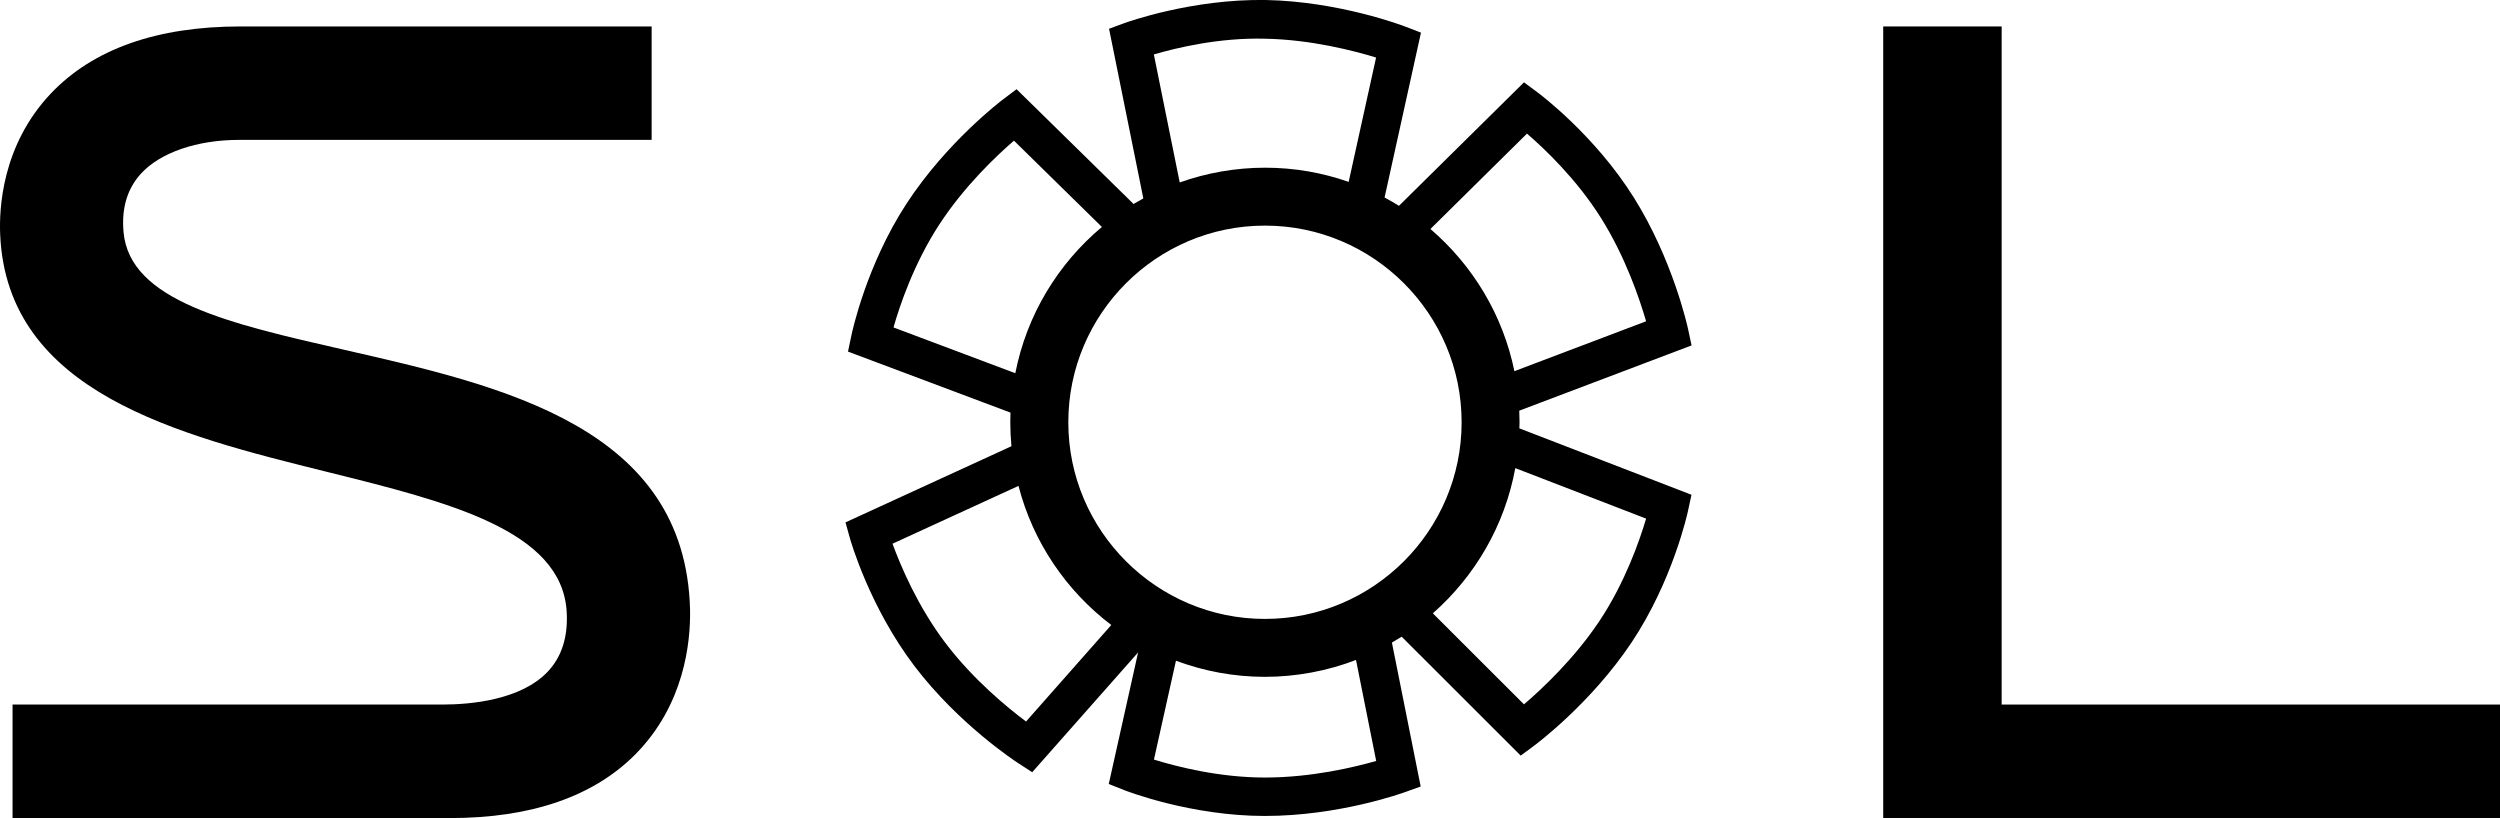
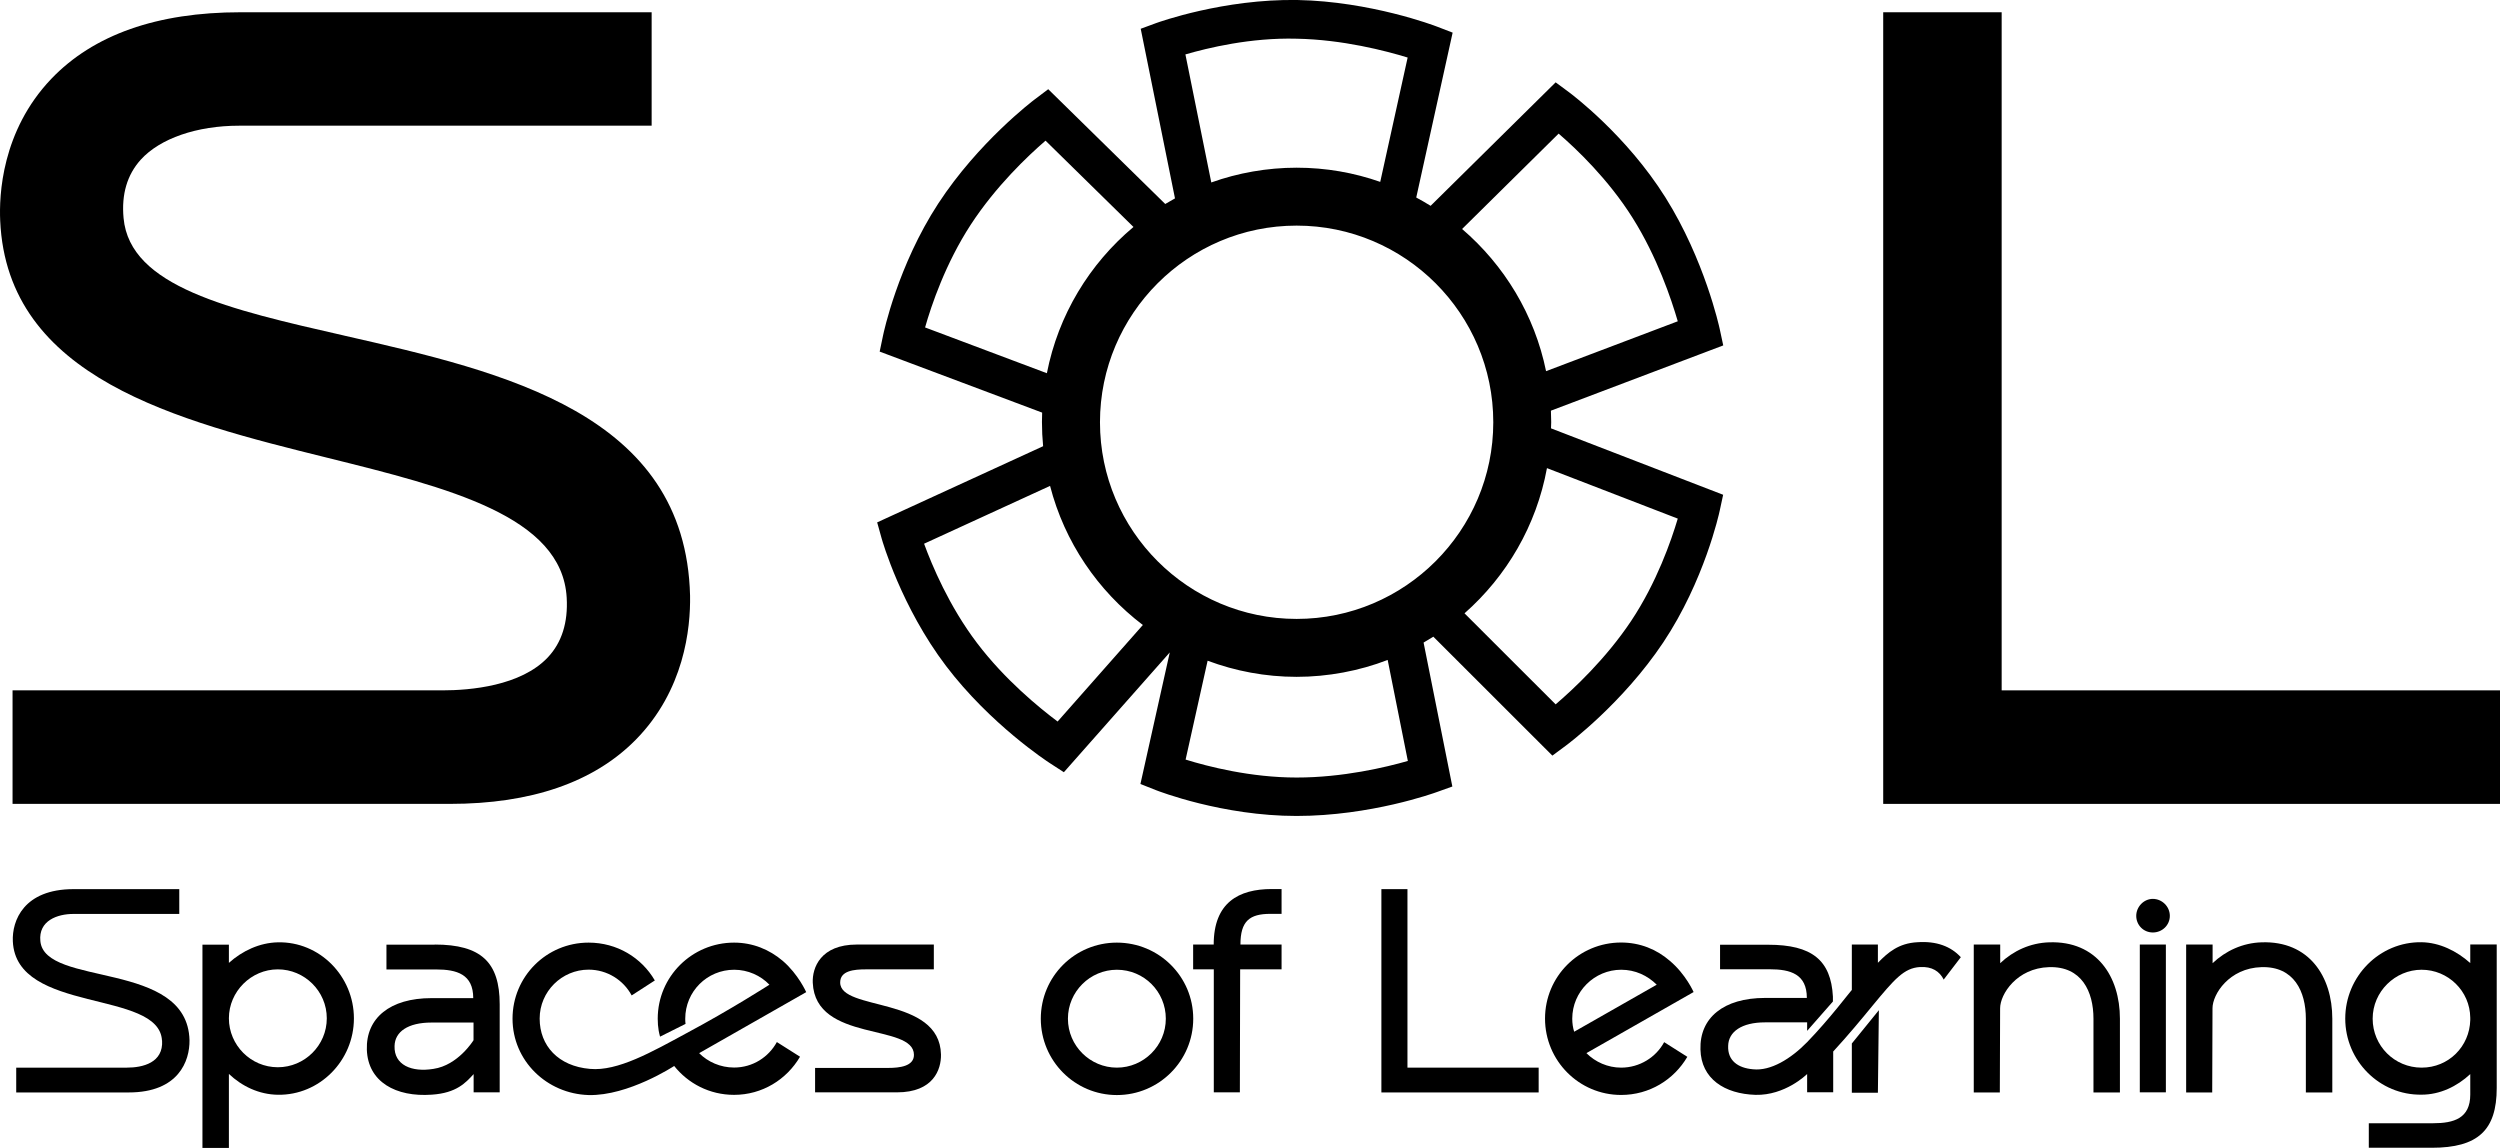
- <svg xmlns="http://www.w3.org/2000/svg" id="Layer_2" viewBox="0 0 258.96 84.73">
+ <svg xmlns="http://www.w3.org/2000/svg" id="Layer_2" viewBox="0 0 258.96 118.9">
  <defs>
    <style>.cls-1{fill:none;}</style>
  </defs>
  <g id="Layer_1-2">
-     <path class="cls-1" d="M140.69,18.83l2.84-12.88c-2.29-.71-6.73-1.86-11.49-1.95-4.78-.13-9.24.97-11.54,1.63l2.68,13.26c2.77-.99,5.74-1.53,8.84-1.53s5.94.52,8.66,1.47Z" />
-     <path class="cls-1" d="M122.82,68.44l-2.28,10.24c2.29.71,6.72,1.86,11.5,1.86s9.23-1.06,11.53-1.72l-2.09-10.46c-2.93,1.13-6.11,1.75-9.43,1.75s-6.35-.59-9.22-1.67Z" />
-     <path class="cls-1" d="M106.5,50.32l-13.05,5.99c.82,2.25,2.58,6.48,5.48,10.28,2.88,3.79,6.42,6.7,8.34,8.13l8.83-10c-4.66-3.54-8.1-8.59-9.61-14.41Z" />
-     <path class="cls-1" d="M115.13,23.52l-9.11-8.94c-1.81,1.57-5.14,4.72-7.75,8.71-2.61,4-4.08,8.35-4.73,10.65l12.61,4.74c1.18-6.04,4.43-11.34,8.97-15.15Z" />
-     <path class="cls-1" d="M159.18,13.85l-10,9.88c4.37,3.75,7.5,8.89,8.7,14.74l13.65-5.17c-.67-2.3-2.13-6.65-4.66-10.68-2.54-4.05-5.87-7.2-7.68-8.76Z" />
-     <path class="cls-1" d="M149.43,63.54l9.44,9.43c1.83-1.55,5.19-4.67,7.82-8.64,2.65-3.98,4.15-8.31,4.83-10.6l-13.55-5.23c-1.09,5.95-4.18,11.2-8.54,15.04Z" />
-     <path d="M35.65,36.23c-11.91-2.71-22.2-5.06-22.85-12.17-.23-2.46.37-4.49,1.78-6.05,2-2.2,5.81-3.52,10.19-3.52h42.73V2.74H24.9c-8.63,0-15.23,2.33-19.6,6.91C.16,15.05-.1,21.71.02,24.33c.73,16.33,18.37,20.71,33.94,24.57,12.47,3.1,24.26,6.02,24.74,14.48h0c.15,2.57-.51,4.65-1.95,6.18-2.8,2.97-8.04,3.42-10.92,3.42H1.3v11.76h45.3c8.43,0,14.91-2.24,19.25-6.64,5.03-5.11,5.69-11.54,5.63-14.93-.46-18.88-19.25-23.16-35.84-26.94Z" />
-     <polygon points="207.34 72.98 207.34 2.74 195.07 2.74 195.07 84.73 258.96 84.73 258.96 72.98 207.34 72.98" />
-     <path d="M174.86,34.1c-.06-.29-1.58-7.19-5.61-13.62-4.07-6.5-9.77-10.75-10.01-10.93l-1.38-1.02-12.95,12.79c-.49-.3-.98-.59-1.49-.86l3.77-17.08-1.61-.62c-.28-.11-6.88-2.61-14.47-2.76-7.65-.12-14.35,2.29-14.63,2.39l-1.6.59,3.55,17.57c-.34.19-.68.38-1.01.58l-12.12-11.89-1.38,1.04c-.24.18-5.86,4.45-10.01,10.8-4.19,6.42-5.66,13.38-5.72,13.67l-.35,1.67,16.83,6.32c-.01.32-.02.65-.02.97,0,.85.04,1.68.12,2.51l-17.19,7.89.46,1.65c.08.29,2.04,7.12,6.68,13.23,4.59,6.04,10.5,9.9,10.75,10.06l1.45.94,10.97-12.41-3.04,13.63,1.59.63c.28.11,6.91,2.68,14.58,2.68s14.24-2.37,14.52-2.47l1.62-.58-2.98-14.91c.34-.2.68-.4,1.01-.61l12.33,12.32,1.38-1.02c.24-.18,5.9-4.4,10.11-10.71,4.25-6.38,5.78-13.33,5.84-13.62l.36-1.67-17.83-6.88c0-.21.02-.42.02-.64,0-.4-.01-.79-.03-1.19l17.85-6.76-.36-1.68ZM110.66,43.74c0-11.23,9.14-20.37,20.37-20.37s20.37,9.14,20.37,20.37-9.14,20.37-20.37,20.37-20.37-9.14-20.37-20.37ZM119.51,5.64c2.3-.67,6.76-1.76,11.54-1.63,4.76.09,9.2,1.25,11.49,1.95l-2.84,12.88c-2.71-.95-5.62-1.47-8.66-1.47s-6.08.54-8.84,1.53l-2.68-13.26ZM92.55,33.93c.65-2.3,2.12-6.64,4.73-10.65,2.6-3.99,5.93-7.14,7.75-8.71l9.11,8.94c-4.55,3.81-7.79,9.11-8.97,15.15l-12.61-4.74ZM106.27,74.73c-1.92-1.44-5.47-4.34-8.34-8.13-2.89-3.81-4.66-8.04-5.48-10.28l13.05-5.99c1.5,5.82,4.95,10.87,9.61,14.41l-8.83,10ZM142.56,78.82c-2.3.66-6.75,1.72-11.53,1.72s-9.22-1.15-11.5-1.86l2.28-10.24c2.87,1.07,5.98,1.67,9.22,1.67s6.5-.62,9.43-1.75l2.09,10.46ZM170.51,53.72c-.68,2.29-2.18,6.62-4.83,10.6-2.64,3.96-6,7.08-7.82,8.64l-9.44-9.43c4.36-3.84,7.45-9.09,8.54-15.04l13.55,5.23ZM156.87,38.46c-1.19-5.85-4.33-10.99-8.7-14.74l10-9.88c1.81,1.56,5.14,4.71,7.68,8.76,2.53,4.03,3.99,8.38,4.66,10.68l-13.65,5.17Z" />
+     <path d="M16.78,107.78c-.3-5.31-15.11-2.74-15.45-10.27-.1-2.13,1.12-5.41,6.29-5.41h10.95v2.57H7.59c-1.62,0-3.62.68-3.41,2.81.44,4.8,15.24,1.93,15.45,10.27.03,2.13-1.12,5.41-6.29,5.41H1.68v-2.57h11.46c1.66,0,3.79-.51,3.65-2.81Z" />
+     <path d="M28.78,97.61c4.33-.1,7.88,3.51,7.88,7.88s-3.55,7.98-7.88,7.91c-1.96-.03-3.72-.88-5.07-2.16v7.67h-2.74v-21.06h2.74v1.89c1.39-1.25,3.18-2.09,5.07-2.13ZM28.78,110.55c2.77,0,5.07-2.26,5.07-5.07s-2.3-5.07-5.07-5.07-5.07,2.3-5.07,5.07,2.26,5.07,5.07,5.07Z" />
+     <path d="M45.03,97.84c4.8,0,6.73,1.83,6.73,6.19v9.12h-2.7v-1.89c-.81.88-1.76,1.96-4.33,2.13-3.72.27-6.62-1.32-6.73-4.66-.1-3.28,2.4-5.34,6.69-5.34h4.33c0-2.47-1.69-2.97-3.85-2.97h-5.14v-2.57h5ZM44.69,105.92c-2.43,0-3.79.95-3.82,2.43-.07,1.96,1.76,2.74,4.02,2.37,2.57-.37,4.16-2.97,4.16-2.97v-1.83h-4.36Z" />
+     <path d="M69.83,110.42s-4.73,3.11-8.86,3.01c-4.33-.13-7.88-3.55-7.88-7.91s3.51-7.88,7.88-7.88c2.94,0,5.48,1.55,6.86,3.92l-2.4,1.55c-.85-1.59-2.54-2.67-4.46-2.67-2.77,0-5.07,2.26-5.07,5.07s1.93,4.93,5.21,5.21c2.87.27,6.42-1.76,10.04-3.72,4.5-2.4,8.55-5,8.55-5-.91-.95-2.23-1.55-3.65-1.55-2.81,0-5.07,2.26-5.07,5.07,0,.13,0,.37.03.54l-2.64,1.32c-.07-.2-.1-.47-.14-.61-.07-.41-.1-.81-.1-1.25,0-4.36,3.55-7.88,7.91-7.88,1.93,0,3.65.71,5.04,1.89,1.62,1.39,2.43,3.24,2.43,3.24l-11.09,6.32c.91.91,2.2,1.49,3.62,1.49,1.93,0,3.58-1.08,4.43-2.64l2.4,1.52c-1.39,2.37-3.92,3.95-6.83,3.95-2.54,0-4.77-1.18-6.22-3.01Z" />
+     <path d="M94.67,109.27c0-3.31-10.21-1.25-10.48-7.47-.07-1.55.81-3.96,4.56-3.96h7.98v2.57h-7.06c-1.18,0-2.64.13-2.64,1.35-.03,3.01,10.31,1.39,10.44,7.47.03,1.55-.78,3.92-4.56,3.92h-8.48v-2.53h7.57c1.18,0,2.67-.17,2.67-1.35Z" />
+     <path d="M115.69,97.64c4.36,0,7.91,3.51,7.91,7.88s-3.55,7.91-7.91,7.91-7.88-3.55-7.88-7.91,3.51-7.88,7.88-7.88ZM115.69,100.45c-2.77,0-5.07,2.26-5.07,5.07s2.3,5.07,5.07,5.07,5.07-2.26,5.07-5.07-2.26-5.07-5.07-5.07Z" />
+     <path d="M125.72,100.41h-2.13v-2.57h2.13c0-4.36,2.6-5.75,6.02-5.75h1.01v2.57h-1.15c-2.16,0-3.11.74-3.11,3.18h4.26v2.57h-4.29l-.03,12.74h-2.7v-12.74Z" />
+     <path d="M145.79,110.59h13.59v2.57h-16.29v-21.06h2.7v18.49Z" />
+     <path d="M164.34,109.1c.91.91,2.2,1.49,3.58,1.49,1.93,0,3.62-1.08,4.46-2.64l2.4,1.52c-1.39,2.37-3.92,3.95-6.86,3.95-4.36,0-7.88-3.55-7.88-7.91s3.51-7.88,7.88-7.88c1.96,0,3.68.71,5.04,1.89,1.66,1.39,2.47,3.24,2.47,3.24l-11.09,6.32ZM171.61,102c-.95-.95-2.23-1.55-3.68-1.55-2.77,0-5.07,2.26-5.07,5.07,0,.47.07.95.2,1.35l8.55-4.87Z" />
+     <path d="M201.35,101.49c-.44-.88-1.22-1.39-2.47-1.32-1.66.1-2.64,1.25-4.93,4.02-1.05,1.28-2.5,3.04-4.06,4.73v4.22h-2.7v-1.89c-.1.1-2.3,2.23-5.34,2.16-3.21-.1-5.64-1.66-5.71-4.7-.1-3.28,2.4-5.34,6.69-5.34h4.33c0-2.47-1.69-2.97-3.85-2.97h-5.14v-2.54h5c4.5,0,6.49,1.59,6.69,5.37v.51l-2.67,3.04v-.88h-4.36c-2.43,0-3.79.98-3.82,2.43-.07,1.52,1.01,2.3,2.57,2.43,1.83.2,3.92-1.08,5.61-2.81,2.3-2.37,4.46-5.24,4.63-5.41v-4.7h2.7v1.89c1.05-1.08,2.16-2.03,4.09-2.13,1.99-.14,3.48.44,4.5,1.55l-1.76,2.3ZM194.62,104.64l-.1,8.55h-2.7v-5.1l2.8-3.45Z" />
+     <path d="M204.45,113.15v-15.31h2.74v1.93c1.35-1.28,3.11-2.1,5.07-2.16,4.93-.17,7.33,3.55,7.33,7.91v7.64h-2.74v-7.64c0-2.81-1.22-5.44-4.6-5.34-3.35.1-5.07,2.81-5.07,4.26l-.03,8.72h-2.7Z" />
+     <path d="M224.76,94.87c0,.95-.78,1.72-1.76,1.72s-1.72-.78-1.72-1.72.78-1.76,1.72-1.76,1.76.78,1.76,1.76ZM221.65,113.15h2.7v-15.31h-2.7v15.31Z" />
+     <path d="M226.45,113.15v-15.31h2.74v1.93c1.35-1.28,3.11-2.1,5.07-2.16,4.93-.17,7.33,3.55,7.33,7.91v7.64h-2.74v-7.64c0-2.81-1.22-5.44-4.6-5.34-3.35.1-5.07,2.81-5.07,4.26l-.03,8.72h-2.7Z" />
+     <path d="M255.88,111.26c-1.38,1.28-3.14,2.13-5.04,2.13-4.36.07-7.91-3.52-7.91-7.88s3.55-7.98,7.91-7.91c1.86.03,3.65.91,5.04,2.16v-1.93h2.74v14.87c0,4.36-1.93,6.19-6.73,6.19h-6.52v-2.54h6.66c2.16,0,3.85-.51,3.85-2.97v-2.13ZM255.88,105.42c-.03-2.77-2.3-4.97-5.04-4.97s-5.07,2.26-5.07,5.07,2.26,5.07,5.07,5.07,4.97-2.2,5.04-4.93v-.24Z" />
+     <path class="cls-1" d="M140.69,17.37l2.84-12.88c-2.29-.71-6.73-1.86-11.49-1.95-4.78-.13-9.24.97-11.54,1.63l2.68,13.26c2.77-.99,5.74-1.53,8.84-1.53s5.94.52,8.66,1.47Z" />
+     <path class="cls-1" d="M122.82,66.98l-2.28,10.24c2.29.71,6.72,1.86,11.5,1.86s9.23-1.06,11.53-1.72l-2.09-10.46c-2.93,1.13-6.11,1.75-9.43,1.75s-6.35-.59-9.22-1.67Z" />
+     <path class="cls-1" d="M106.5,48.86l-13.05,5.99c.82,2.25,2.58,6.48,5.48,10.28,2.88,3.79,6.42,6.7,8.34,8.13l8.83-10c-4.66-3.54-8.1-8.59-9.61-14.41Z" />
+     <path class="cls-1" d="M115.13,22.05l-9.11-8.94c-1.81,1.57-5.14,4.72-7.75,8.71-2.61,4-4.08,8.35-4.73,10.65l12.61,4.74c1.18-6.04,4.43-11.34,8.97-15.15Z" />
+     <path class="cls-1" d="M159.18,12.38l-10,9.88c4.37,3.75,7.5,8.89,8.7,14.74l13.65-5.17c-.67-2.3-2.13-6.65-4.66-10.68-2.54-4.05-5.87-7.2-7.68-8.76Z" />
+     <path class="cls-1" d="M149.43,62.07l9.44,9.43c1.83-1.55,5.19-4.67,7.82-8.64,2.65-3.98,4.15-8.31,4.83-10.6l-13.55-5.23c-1.09,5.95-4.18,11.2-8.54,15.04Z" />
+     <path d="M35.65,34.76c-11.91-2.71-22.2-5.06-22.85-12.17-.23-2.46.37-4.49,1.78-6.05,2-2.2,5.81-3.52,10.19-3.52h42.73V1.27H24.9c-8.63,0-15.23,2.33-19.6,6.91C.16,13.58-.1,20.25.02,22.86c.73,16.33,18.37,20.71,33.94,24.57,12.47,3.1,24.26,6.02,24.74,14.48h0c.15,2.57-.51,4.65-1.95,6.18-2.8,2.97-8.04,3.42-10.92,3.42H1.3v11.76h45.3c8.43,0,14.91-2.24,19.25-6.64,5.03-5.11,5.69-11.54,5.63-14.93-.46-18.88-19.25-23.16-35.84-26.94Z" />
+     <polygon points="207.34 71.51 207.34 1.27 195.07 1.27 195.07 83.27 258.96 83.27 258.96 71.51 207.34 71.51" />
+     <path d="M178.14,34.1c-.06-.29-1.58-7.19-5.61-13.62-4.07-6.5-9.77-10.75-10.01-10.93l-1.38-1.02-12.95,12.79c-.49-.3-.98-.59-1.49-.86l3.77-17.08-1.61-.62c-.28-.11-6.88-2.61-14.47-2.76-7.65-.12-14.35,2.29-14.63,2.39l-1.6.59,3.55,17.57c-.34.19-.68.38-1.01.58l-12.12-11.89-1.38,1.04c-.24.18-5.86,4.45-10.01,10.8-4.19,6.42-5.66,13.38-5.72,13.67l-.35,1.67,16.83,6.32c-.01.32-.02.65-.02.97,0,.85.04,1.68.12,2.51l-17.19,7.89.46,1.65c.08.29,2.04,7.12,6.68,13.23,4.59,6.04,10.5,9.9,10.75,10.06l1.45.94,10.97-12.41-3.04,13.63,1.59.63c.28.11,6.91,2.68,14.58,2.68s14.24-2.37,14.52-2.47l1.62-.58-2.98-14.91c.34-.2.68-.4,1.01-.61l12.33,12.32,1.38-1.02c.24-.18,5.9-4.4,10.11-10.71,4.25-6.38,5.78-13.33,5.84-13.62l.36-1.67-17.83-6.88c0-.21.02-.42.02-.64,0-.4-.01-.79-.03-1.19l17.85-6.76-.36-1.68ZM113.94,43.74c0-11.23,9.14-20.37,20.37-20.37s20.37,9.14,20.37,20.37-9.14,20.37-20.37,20.37-20.37-9.14-20.37-20.37ZM122.78,5.64c2.3-.67,6.76-1.76,11.54-1.63,4.76.09,9.2,1.25,11.49,1.95l-2.84,12.88c-2.71-.95-5.62-1.47-8.66-1.47s-6.08.54-8.84,1.53l-2.68-13.26ZM95.82,33.93c.65-2.3,2.12-6.64,4.73-10.65,2.6-3.99,5.93-7.14,7.75-8.71l9.11,8.94c-4.55,3.81-7.79,9.11-8.97,15.15l-12.61-4.74ZM109.54,74.73c-1.92-1.44-5.47-4.34-8.34-8.13-2.89-3.81-4.66-8.04-5.48-10.28l13.05-5.99c1.5,5.82,4.95,10.87,9.61,14.41l-8.83,10ZM145.84,78.82c-2.3.66-6.75,1.72-11.53,1.72s-9.22-1.15-11.5-1.86l2.28-10.24c2.87,1.07,5.98,1.67,9.22,1.67s6.5-.62,9.43-1.75l2.09,10.46ZM173.79,53.72c-.68,2.29-2.18,6.62-4.83,10.6-2.64,3.96-6,7.08-7.82,8.64l-9.44-9.43c4.36-3.84,7.45-9.09,8.54-15.04l13.55,5.23ZM160.15,38.46c-1.19-5.85-4.33-10.99-8.7-14.74l10-9.88c1.81,1.56,5.14,4.71,7.68,8.76,2.53,4.03,3.99,8.38,4.66,10.68l-13.65,5.17Z" />
  </g>
</svg>
